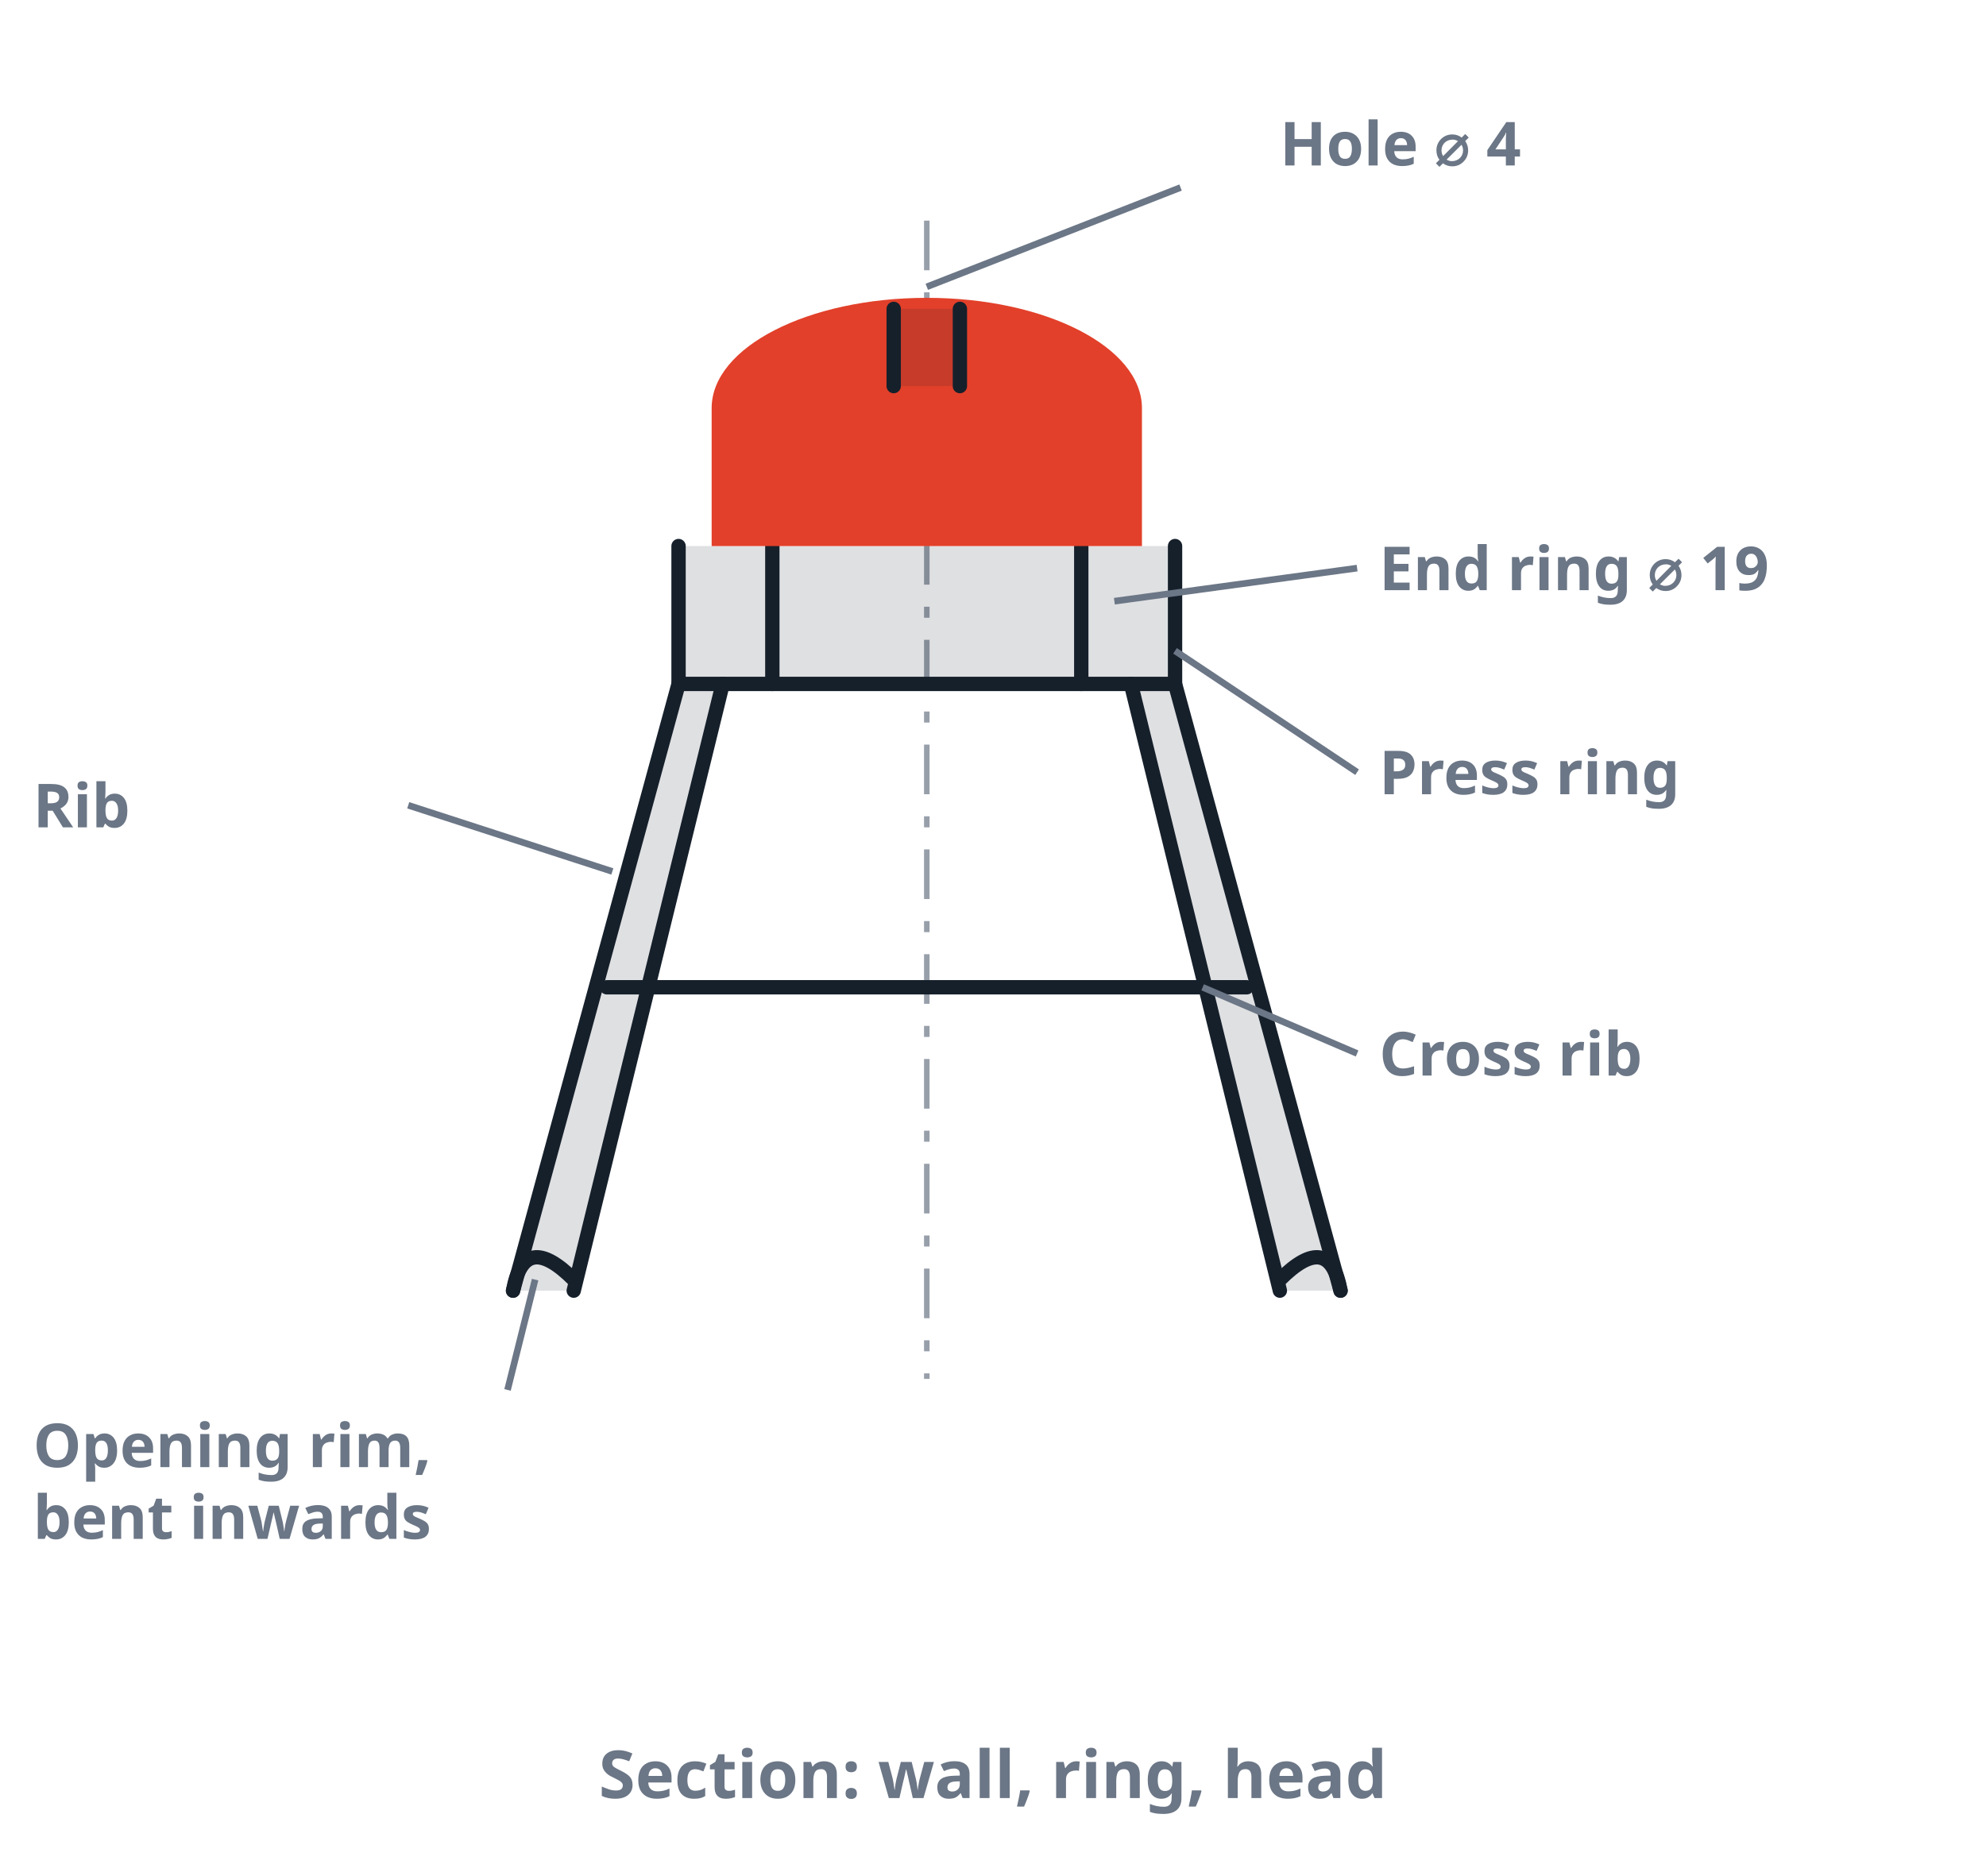
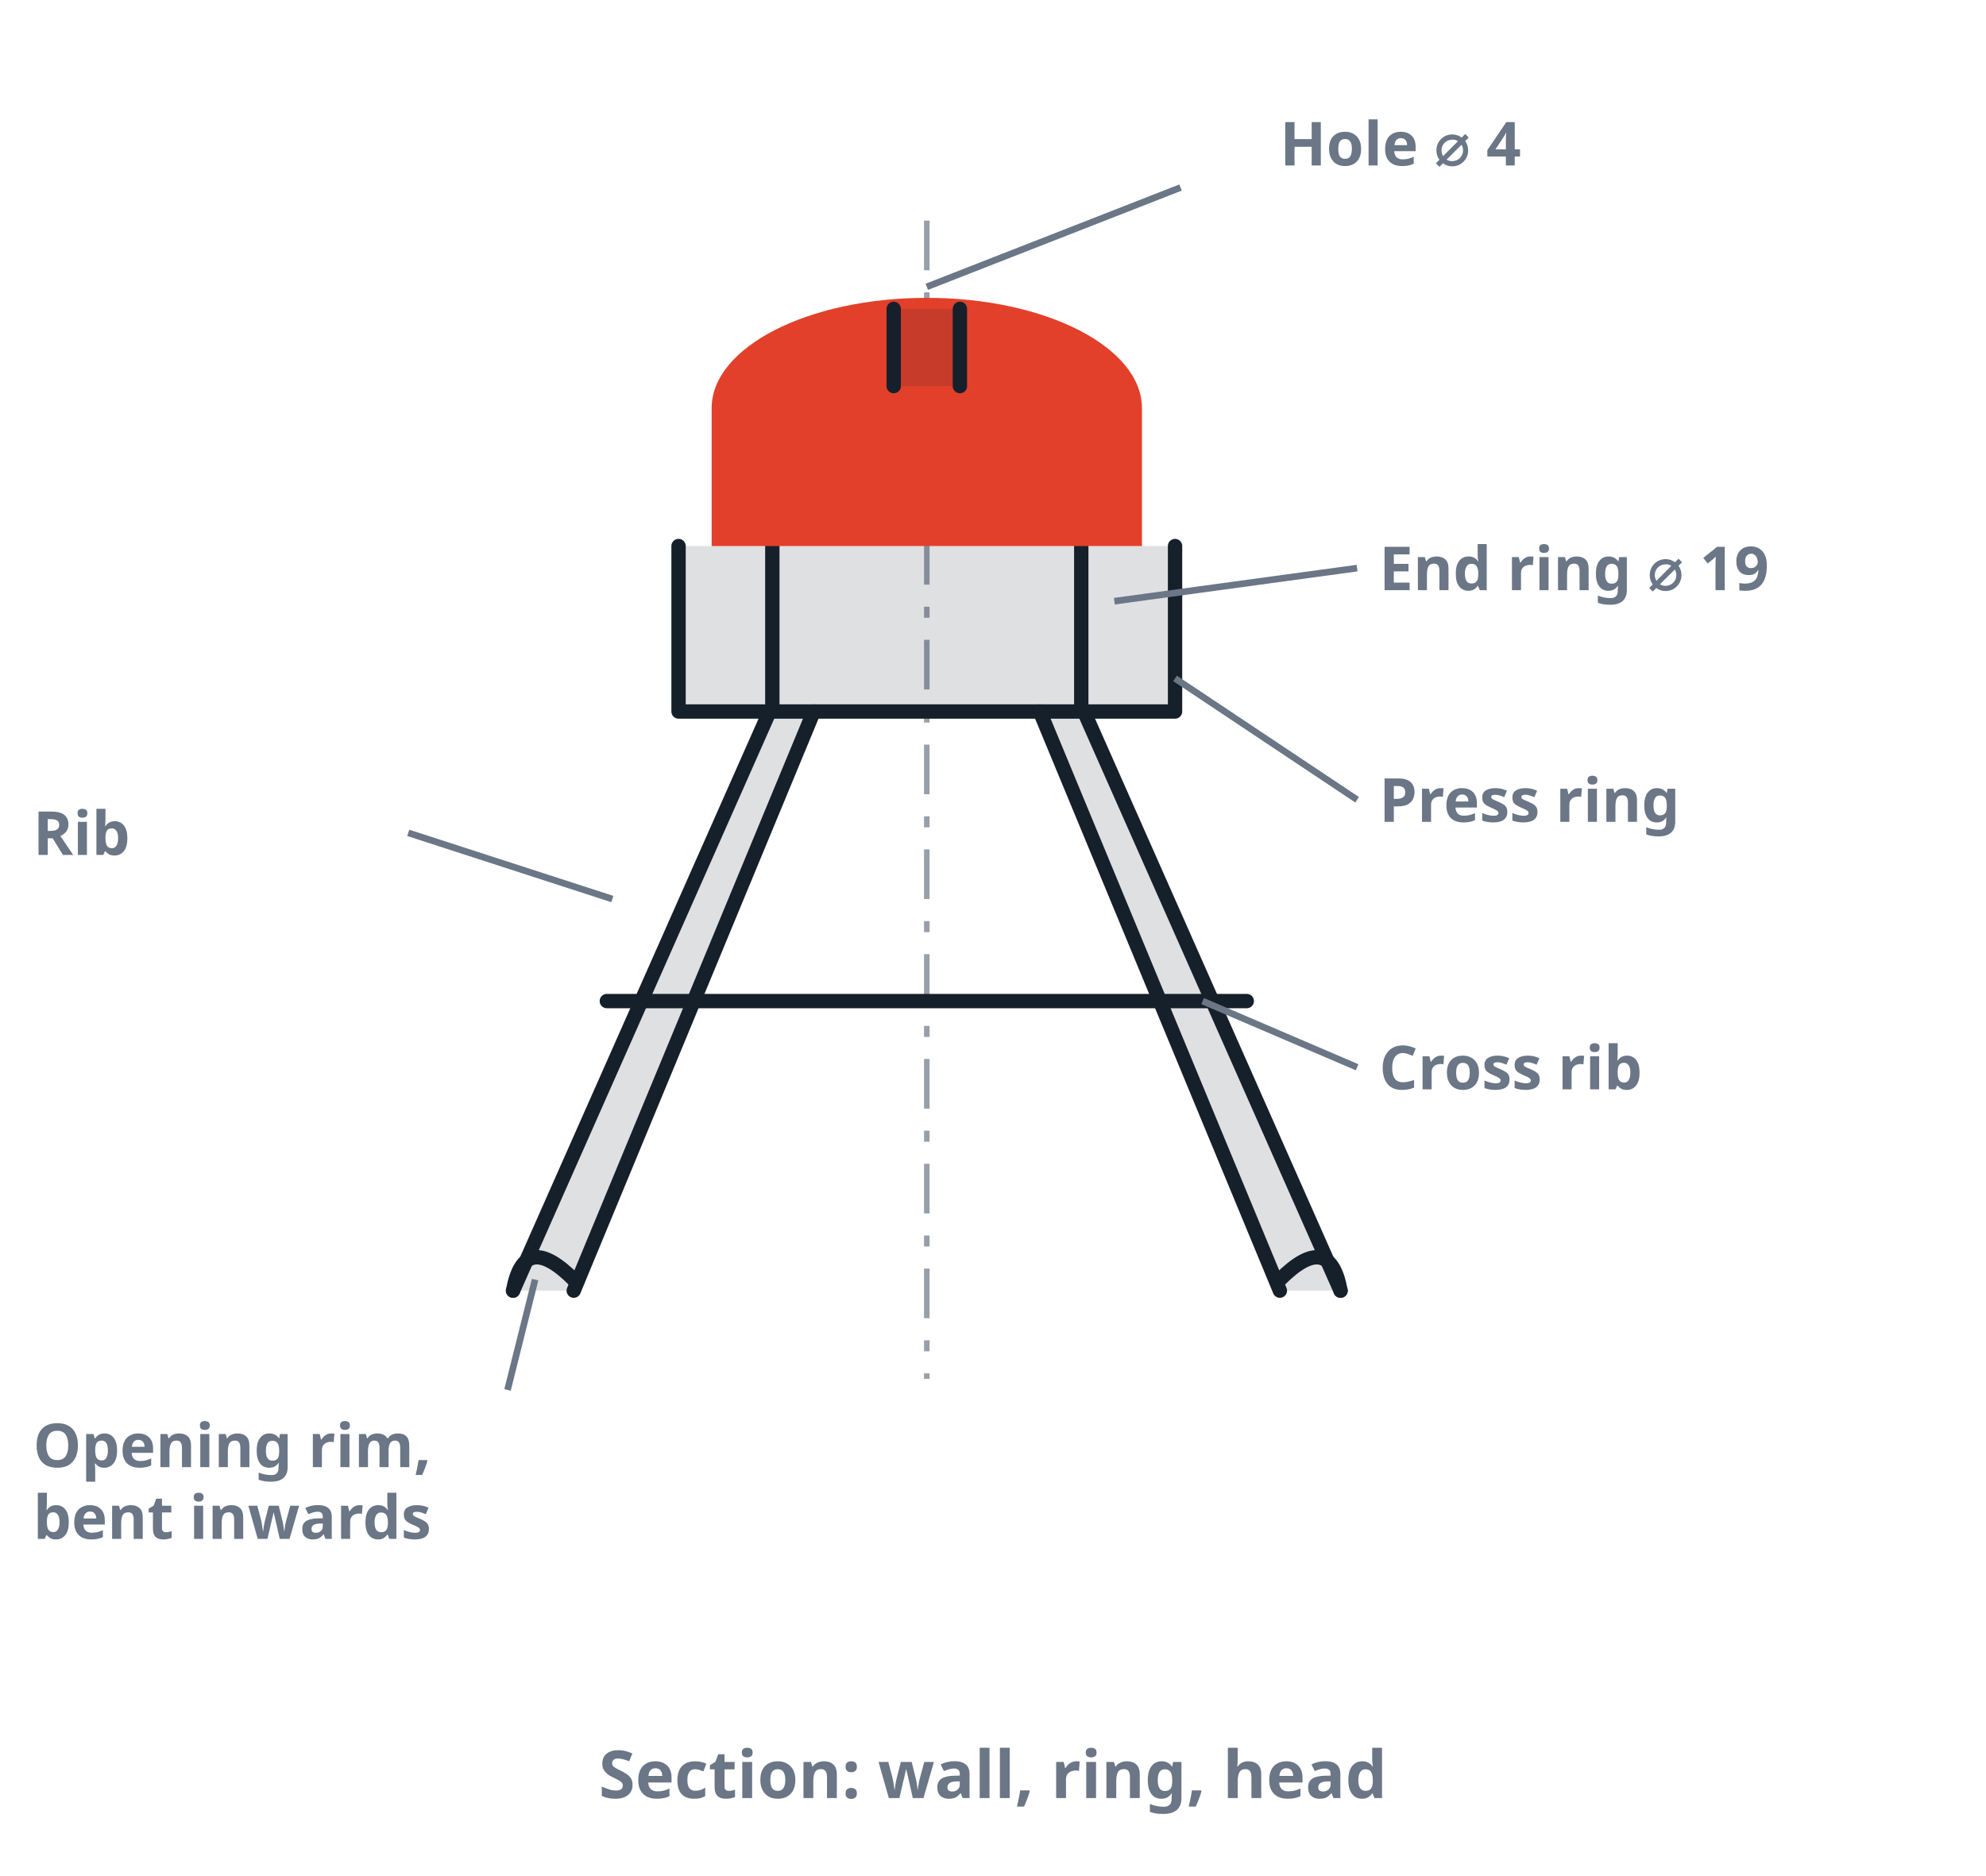
<svg xmlns="http://www.w3.org/2000/svg" viewBox="0 0 360 340" role="img" aria-label="Longitudinal section through a Speeder: the 4-millimetre hole in the head, the end ring of 19 millimetres, the press ring at the collar, the cross rib between the longitudinal ribs and the opening rim bent inwards.">
  <style>
    .kontur{fill:none;stroke:var(--tinte,#16202b);stroke-width:2.6;stroke-linejoin:round;stroke-linecap:round}
    .schnitt{fill:var(--tinte,#16202b);opacity:.14}
    .kappe{fill:var(--speeder-kappe,#e2402a)}
    .kappenlinie{fill:none;stroke:var(--speeder-kappe-tief,#a82412);stroke-width:2;stroke-linecap:round}
    .stiel{fill:none;stroke:var(--tinte,#16202b);stroke-width:1.5;opacity:.45}
    .korbflaeche{fill:var(--speeder-korb,#f0c400);opacity:.28}
    .masz{fill:none;stroke:var(--tinte-3,#6b7686);stroke-width:1.2}
    .hilfslinie{fill:none;stroke:var(--tinte-3,#6b7686);stroke-width:1;stroke-dasharray:4 4;opacity:.85}
    .achse{fill:none;stroke:var(--tinte-3,#6b7686);stroke-width:1;stroke-dasharray:9 4 2 4;opacity:.7}
    .pfeil{fill:var(--tinte-3,#6b7686)}
    .maszzahl{fill:var(--tinte,#16202b);font:700 12px/1 system-ui,sans-serif;text-anchor:middle}
    .ico{fill:var(--primaer-tief,#1568ad);font:600 10px/1 system-ui,sans-serif;text-anchor:middle}
    .teil{fill:var(--tinte-3,#6b7686);font:600 11px/1 system-ui,sans-serif}
    .teilr{fill:var(--tinte-3,#6b7686);font:600 11px/1 system-ui,sans-serif;text-anchor:end}
    .st{fill:var(--tinte-3,#6b7686);font:600 12px/1 system-ui,sans-serif;text-anchor:middle}
  </style>
  <defs>
    <marker id="mp" viewBox="0 0 10 10" markerWidth="7" markerHeight="7" refX="8.5" refY="5" orient="auto">
      <path d="M1,1 L9,5 L1,9 Z" class="pfeil" />
    </marker>
    <marker id="mp2" viewBox="0 0 10 10" markerWidth="7" markerHeight="7" refX="8.5" refY="5" orient="auto-start-reverse">
      <path d="M1,1 L9,5 L1,9 Z" class="pfeil" />
    </marker>
  </defs>
  <path class="achse" d="M168,40 L168,250" />
-   <path class="schnitt" d="M123,124 L93,234 L104,234 L131,124 Z" />
-   <path class="schnitt" d="M213,124 L243,234 L232,234 L205,124 Z" />
-   <path class="kontur" d="M123,124 L93,234 M131,124 L104,234" />
-   <path class="kontur" d="M213,124 L243,234 M205,124 L232,234" />
+   <path class="schnitt" d="M139.5,129 L93,234 L104,234 L147.5,129 Z" />
+   <path class="schnitt" d="M196.5,129 L243,234 L232,234 L188.5,129 Z" />
+   <path class="kontur" d="M139.5,129 L93,234 M147.5,129 L104,234" />
+   <path class="kontur" d="M196.5,129 L243,234 M188.5,129 L232,234" />
  <path class="kontur" d="M93,234 q 2,-11 11,-2" />
  <path class="kontur" d="M243,234 q -2,-11 -11,-2" />
-   <path class="kontur" d="M110,179 L226,179" />
-   <path class="schnitt" d="M123,99 L213,99 L213,124 L123,124 Z" />
-   <path class="kontur" d="M123,99 L123,124 M213,99 L213,124 M123,124 L213,124" />
-   <path class="kontur" d="M140,99 L140,124 M196,99 L196,124" />
+   <path class="kontur" d="M110,181.5 L226,181.5" />
+   <path class="schnitt" d="M123,99 L213,99 L213,129 L123,129 Z" />
+   <path class="kontur" d="M123,99 L123,129 M213,99 L213,129 M123,129 L213,129" />
+   <path class="kontur" d="M140,99 L140,129 M196,99 L196,129" />
  <path class="kappe" d="M129,99 L129,74 A39,20 0 0 1 207,74 L207,99 Z" />
  <path class="schnitt" d="M162,56 L174,56 L174,70 L162,70 Z" />
  <path class="kontur" d="M162,56 L162,70 M174,56 L174,70" />
  <path class="masz" d="M168,52 L214,34" />
  <text class="teil" x="232" y="30">Hole ⌀ 4</text>
  <path class="masz" d="M202,109 L246,103" />
  <text class="teil" x="250" y="107">End ring ⌀ 19</text>
-   <path class="masz" d="M213,118 L246,140" />
-   <text class="teil" x="250" y="144">Press ring</text>
-   <path class="masz" d="M218,179 L246,191" />
-   <text class="teil" x="250" y="195">Cross rib</text>
-   <path class="masz" d="M111,158 L74,146" />
-   <text class="teil" x="6" y="150">Rib</text>
+   <path class="masz" d="M213,123 L246,145" />
+   <text class="teil" x="250" y="149">Press ring</text>
+   <path class="masz" d="M218,181.5 L246,193.5" />
+   <text class="teil" x="250" y="197.5">Cross rib</text>
+   <path class="masz" d="M111,163 L74,151" />
+   <text class="teil" x="6" y="155">Rib</text>
  <path class="masz" d="M97,232 L92,252" />
  <text class="teil" x="6" y="266">Opening rim,</text>
  <text class="teil" x="6" y="279">bent inwards</text>
  <text class="st" x="180" y="326">Section: wall, ring, head</text>
</svg>
